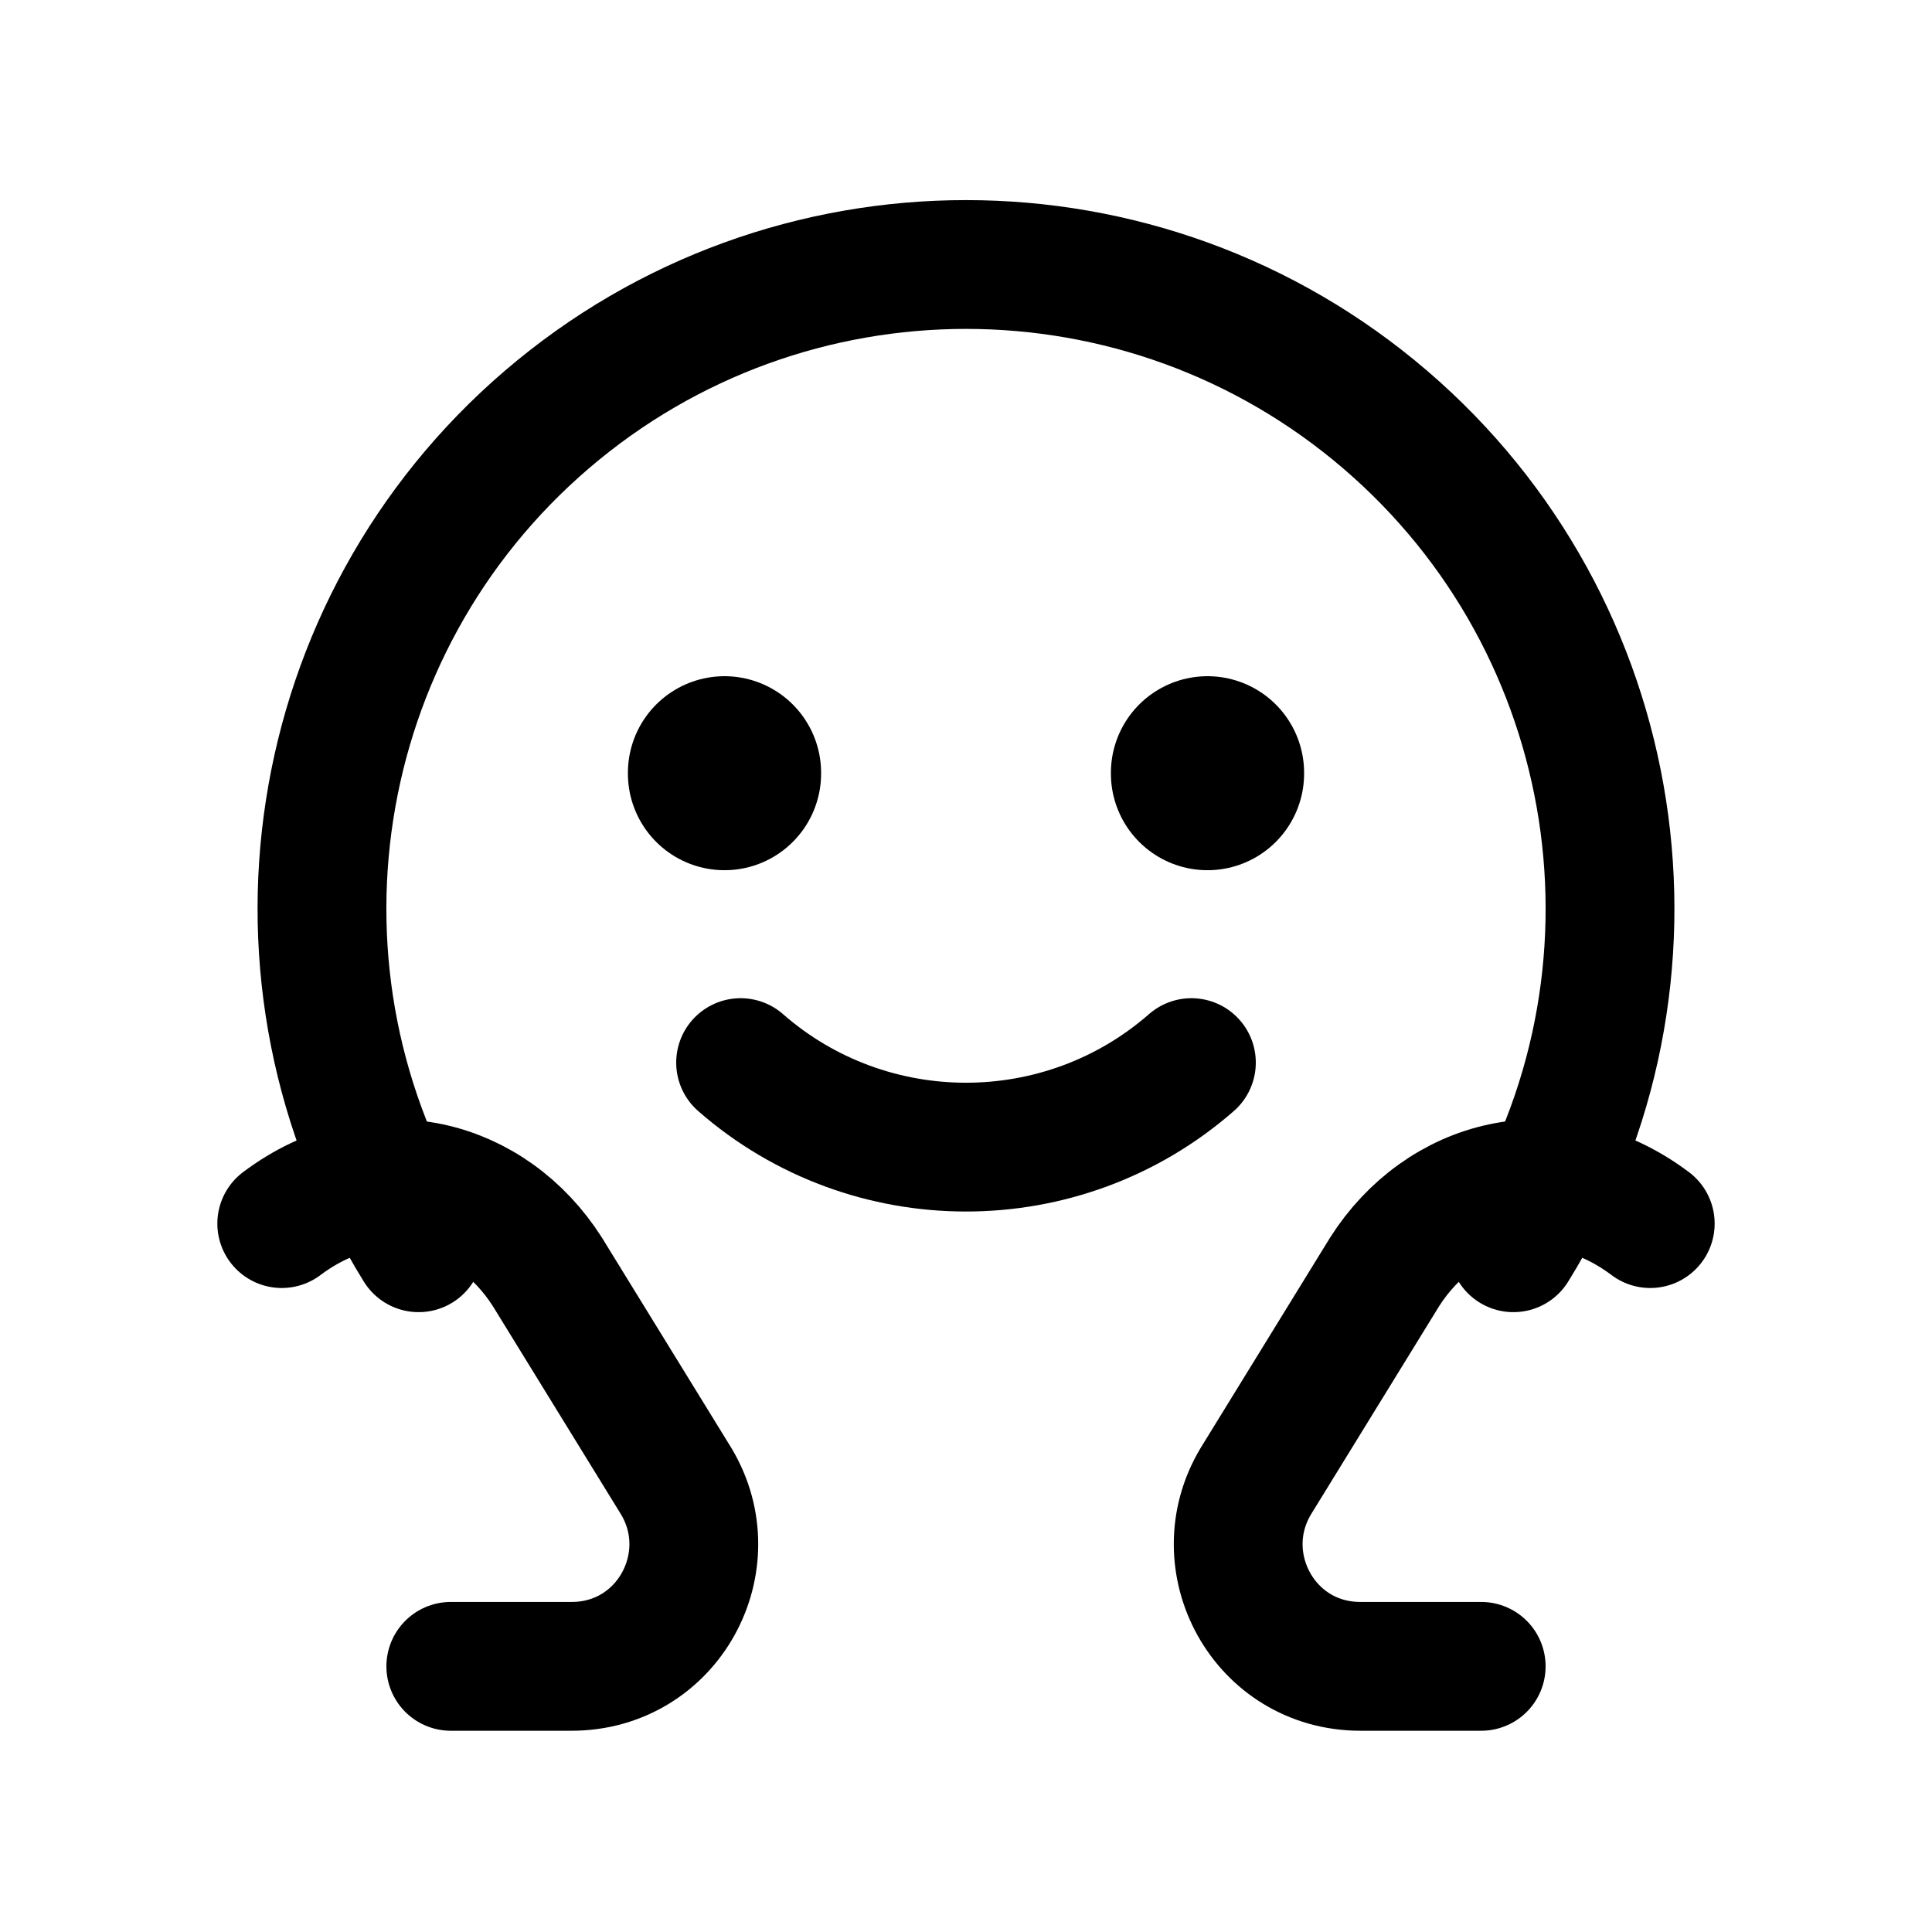
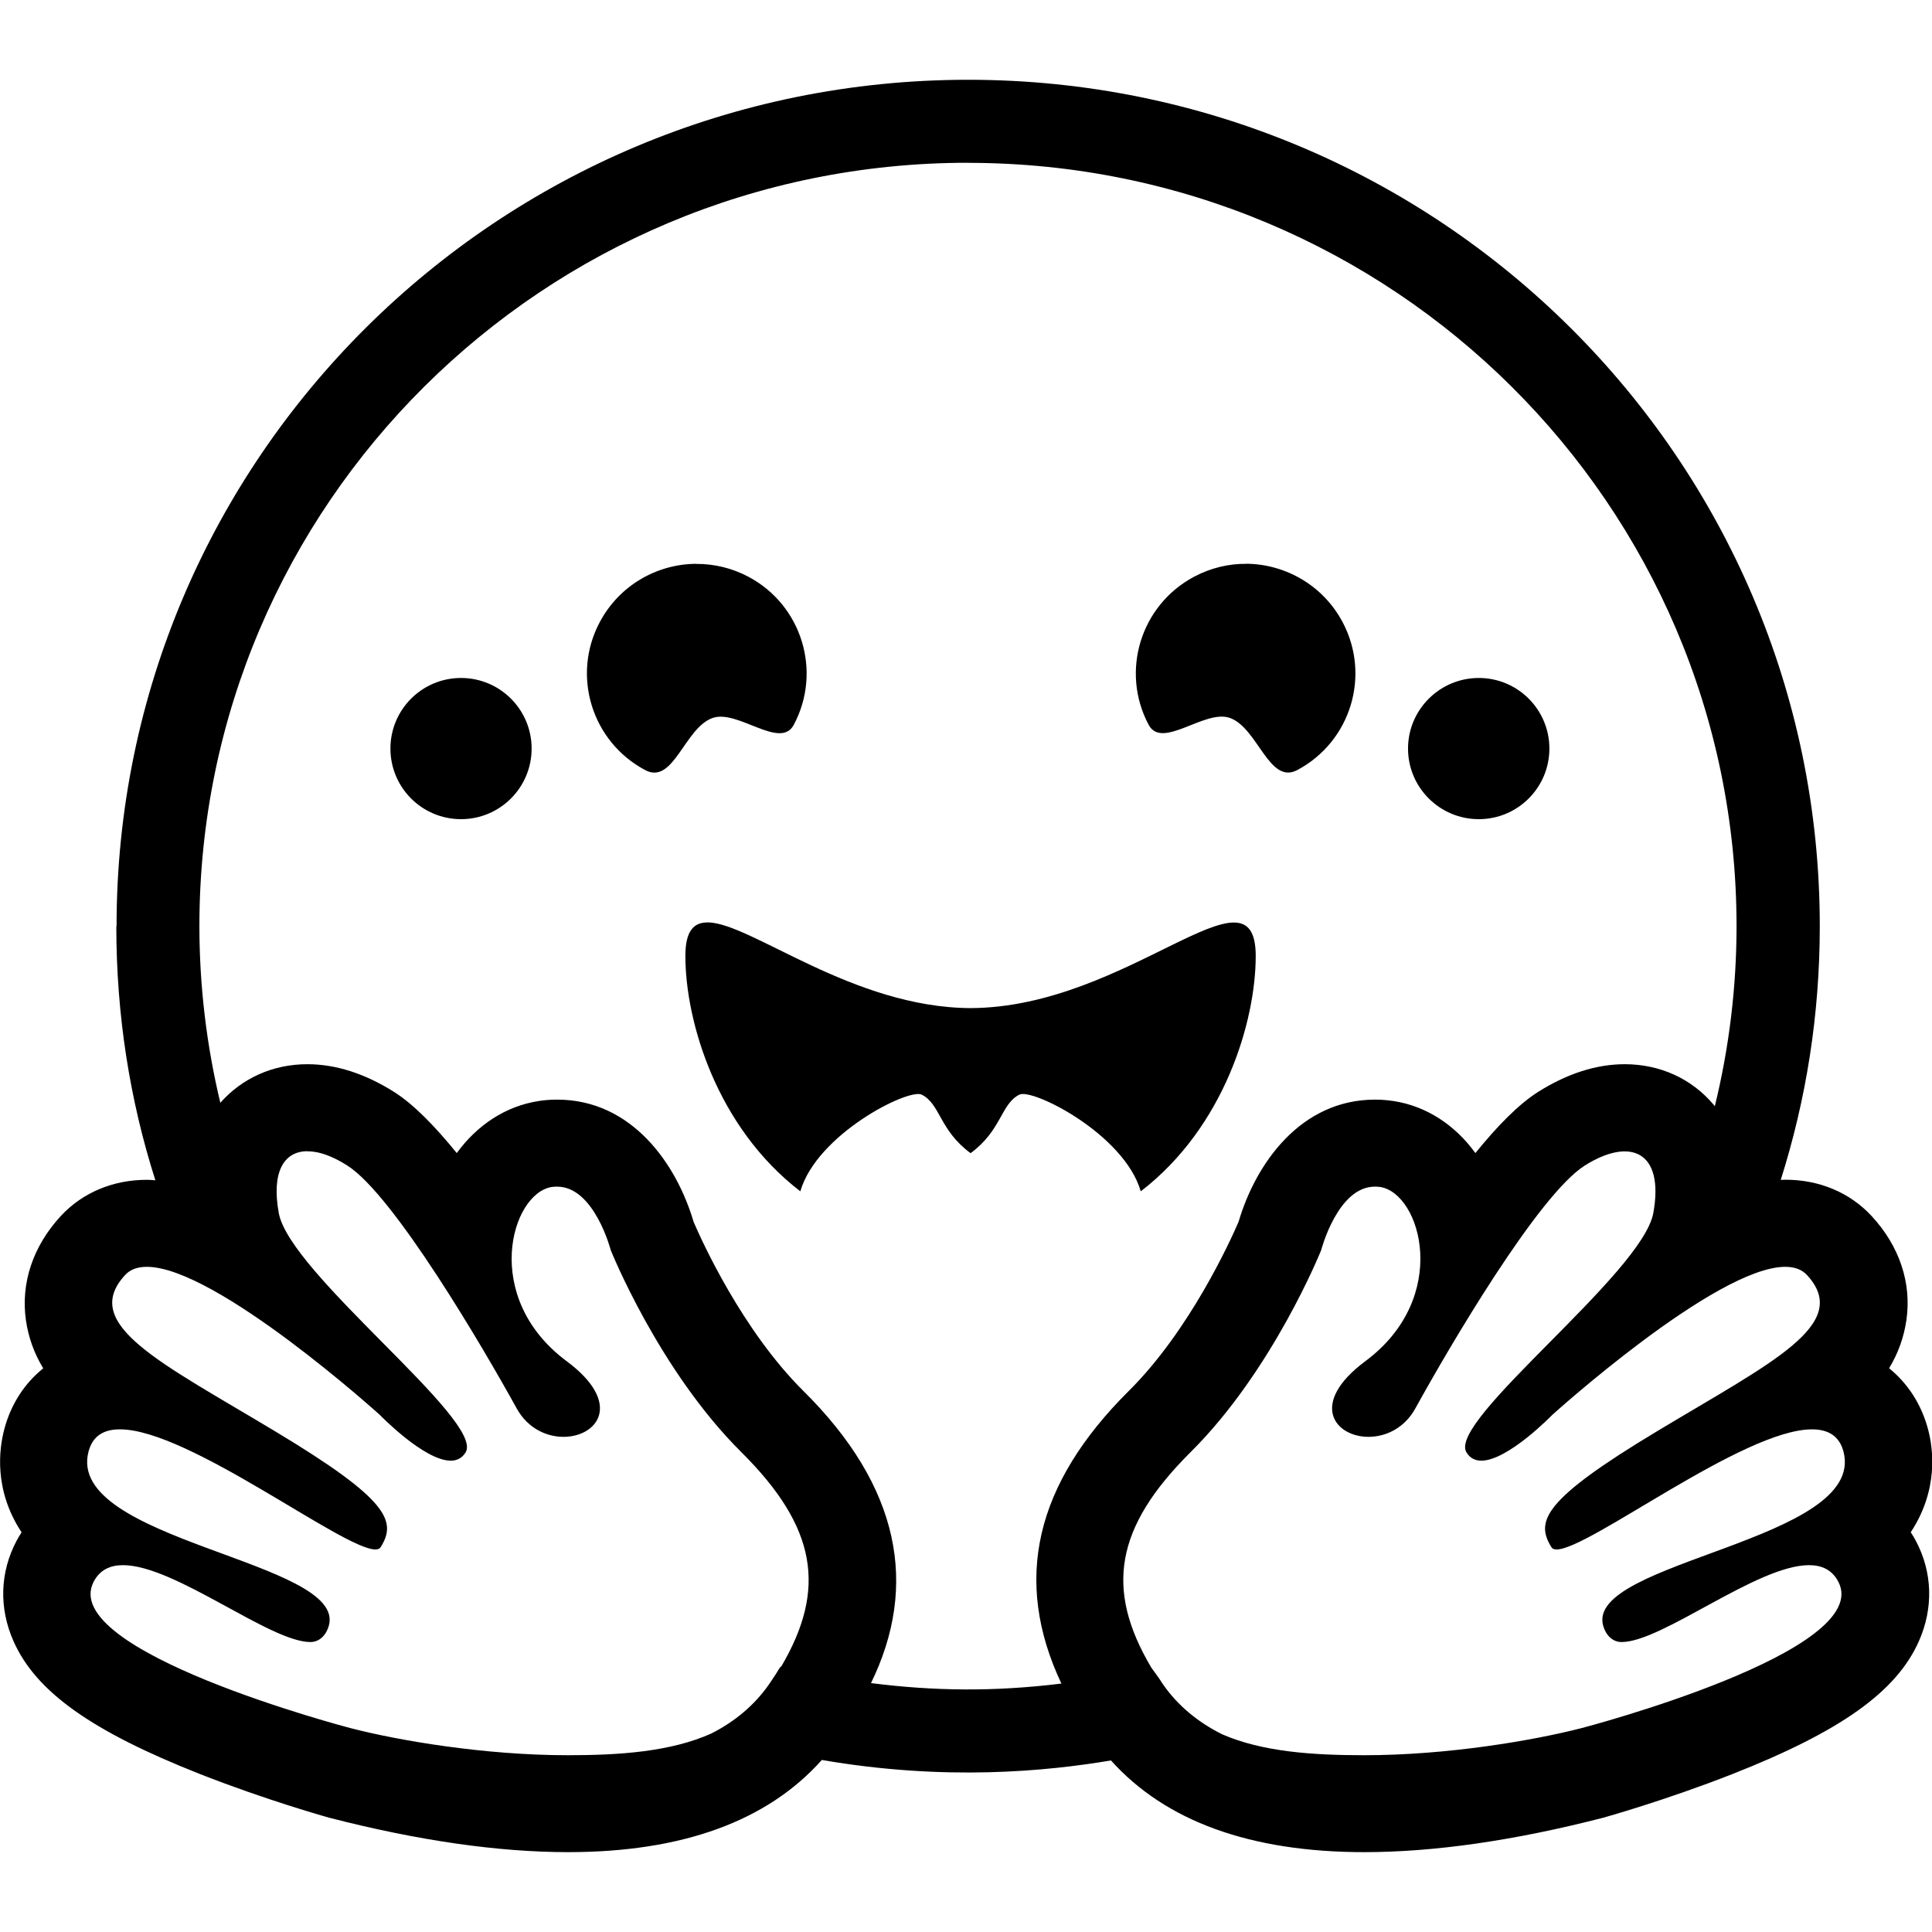
- <svg xmlns="http://www.w3.org/2000/svg" width="24" height="24" viewBox="0 0 24 24" fill="none" stroke="currentColor" stroke-width="1.6" stroke-linecap="round" stroke-linejoin="round">
-   <path d="M5.2 15.5A8 8 0 1 1 18.8 15.5" />
-   <path d="M9 9.6v.01M15 9.6v.01" stroke-width="2.4" />
-   <path d="M9.2 13.2c1.6 1.4 4 1.4 5.6 0" />
-   <path d="M3.5 15.2c1.2-.9 2.6-.5 3.3.6l1.6 2.6c.6 1-.1 2.3-1.3 2.3H5.6" />
-   <path d="M20.5 15.2c-1.2-.9-2.6-.5-3.3.6l-1.6 2.6c-.6 1 .1 2.3 1.3 2.3h1.5" />
+ <svg xmlns="http://www.w3.org/2000/svg" role="img" viewBox="0 0 24 24">
+   <path d="M1.445 11.506c0 1.102.167 2.159.485 3.156-.038-.003-.069-.006-.106-.006-.421 0-.801.16-1.07.451-.345.374-.498.834-.432 1.293a1.576 1.576 0 0 0 .215.598c-.232.186-.402.446-.484.758-.065.245-.131.754.215 1.279a1.455 1.455 0 0 0-.062.105c-.208.392-.221.837-.037 1.25.278.626.97 1.117 2.313 1.647.836.329 1.599.541 1.606.543 1.105.285 2.104.428 2.969.428 1.417 0 2.475-.385 3.152-1.145 1.538.265 2.791.14 3.592.006.677.755 1.733 1.139 3.147 1.139.865 0 1.864-.143 2.969-.428.007-.002.77-.214 1.606-.543 1.343-.529 2.034-1.021 2.313-1.647.184-.413.171-.858-.037-1.25a1.468 1.468 0 0 0-.063-.106c.346-.525.28-1.035.215-1.279-.083-.312-.253-.571-.484-.758.11-.182.183-.379.215-.598.067-.46-.086-.919-.432-1.293-.269-.291-.649-.451-1.07-.451-.021 0-.038.001-.059.002.316-.997.485-2.052.485-3.152 0-5.807-4.736-10.514-10.579-10.514-5.843 0-10.579 4.707-10.579 10.514Zm10.579-9.483c5.273 0 9.548 4.246 9.548 9.483a9.42 9.42 0 0 1-.27 2.236c-.004-.005-.008-.011-.012-.016-.274-.326-.668-.506-1.107-.506-.352 0-.714.116-1.076.344-.24.152-.506.422-.779.76-.253-.349-.608-.583-1.014-.646a1.517 1.517 0 0 0-.234-.018c-.926 0-1.483.799-1.694 1.518-.105.243-.607 1.348-1.361 2.098-1.168 1.16-1.446 2.353-.84 3.638-.843.103-1.584.093-2.365-.006.591-1.212.363-2.439-.843-3.632-.755-.75-1.257-1.855-1.361-2.098-.211-.718-.767-1.518-1.694-1.518-.078 0-.157.005-.234.018-.406.063-.76.297-1.014.646-.274-.338-.539-.608-.779-.76-.362-.228-.724-.344-1.076-.344-.427 0-.809.171-1.082.479a9.421 9.421 0 0 1-.26-2.194c0-5.237 4.275-9.483 9.547-9.483zM8.644 7.004c-.484.004-.95.267-1.193.723-.354.663-.101 1.487.565 1.84.351.186.488-.526.836-.648.311-.11.841.399 1.008.086.354-.663.102-1.487-.562-1.84a1.366 1.366 0 0 0-.652-.16Zm6.84 0c-.22-.002-.443.05-.65.16-.665.353-.918 1.177-.565 1.84.167.313.697-.196 1.008-.086.348.122.487.835.838.648.665-.353.916-1.177.562-1.84-.243-.456-.71-.718-1.193-.723Zm-9.757 1.418a.877.877 0 0 0-.877.877c0 .485.393.877.877.877a.877.877 0 0 0 .877-.877.877.877 0 0 0-.877-.877zm12.643 0c-.484 0-.879.393-.879.877 0 .485.395.877.879.877a.877.877 0 0 0 .877-.877.877.877 0 0 0-.877-.877zM8.793 11.459c-.179-.003-.279.111-.279.416 0 .81.387 2.125 1.428 2.924.207-.712 1.345-1.283 1.508-1.201.232.117.219.442.607.727.388-.285.374-.61.606-.727.163-.082 1.301.489 1.508 1.201 1.04-.799 1.428-2.114 1.428-2.924 0-1.221-1.583.64-3.541.648-1.469-.006-2.727-1.056-3.264-1.065zM4.312 14.477c.579.365 1.696 2.275 2.106 3.018.137.249.371.354.582.354.419 0 .747-.414.039-.94-1.064-.791-.691-2.085-.184-2.164a.43.43 0 0 1 .066-.004c.462 0 .666.789.666.789s.596 1.49 1.621 2.508c.942.936 1.062 1.703.496 2.666-.016-.004-.016.024-.148.215-.185.267-.432.469-.719.615-.506.227-1.14.27-1.783.27-1.037 0-2.102-.182-2.697-.336-.029-.007-3.651-.957-3.192-1.822.077-.145.203-.203.363-.203.646 0 1.823.955 2.328.955.113 0 .196-.086.229-.203.225-.804-3.279-1.052-2.985-2.164.052-.197.193-.276.391-.275.854 0 2.77 1.492 3.172 1.492.031 0 .052-.009.065-.027.201-.323.11-.587-1.309-1.44-1.418-.853-2.432-1.329-1.865-1.942.065-.071.157-.102.27-.102.861 0 2.895 1.84 2.895 1.84s.549.568.881.568c.076 0 .142-.032.185-.105.235-.395-2.186-2.218-2.322-2.971-.093-.51.064-.768.355-.768-.001.008.17-.029.494.176zm16.226.592c-.137.753-2.558 2.576-2.322 2.971.044.074.109.105.185.105.332 0 .881-.568.881-.568s2.034-1.84 2.895-1.84c.112 0 .204.031.27.102.566.613-.447 1.088-1.865 1.942-1.418.853-1.51 1.117-1.309 1.44.012.019.034.027.064.027.402 0 2.318-1.492 3.172-1.492.198-0.0.339.079.391.275.294 1.112-3.209 1.36-2.985 2.164.033.117.116.203.229.203.505 0 1.682-.955 2.328-.955.16 0 .286.058.363.203.459.866-3.162 1.815-3.192 1.822-.596.153-1.661.336-2.697.336-.635 0-1.261-.041-1.764-.26-.295-.147-.549-.352-.738-.625-.041-.068-.103-.148-.143-.205-.573-.968-.455-1.737.49-2.676 1.025-1.018 1.621-2.508 1.621-2.508s.204-.789.666-.789a.432.432 0 0 1 .067.004c.508.08.88 1.373-.184 2.164-.707.526-.38.94.039.94.211 0 .445-.105.582-.353.409-.743 1.526-2.653 2.106-3.018.559-.352.99-.182.85.592z" />
</svg>
